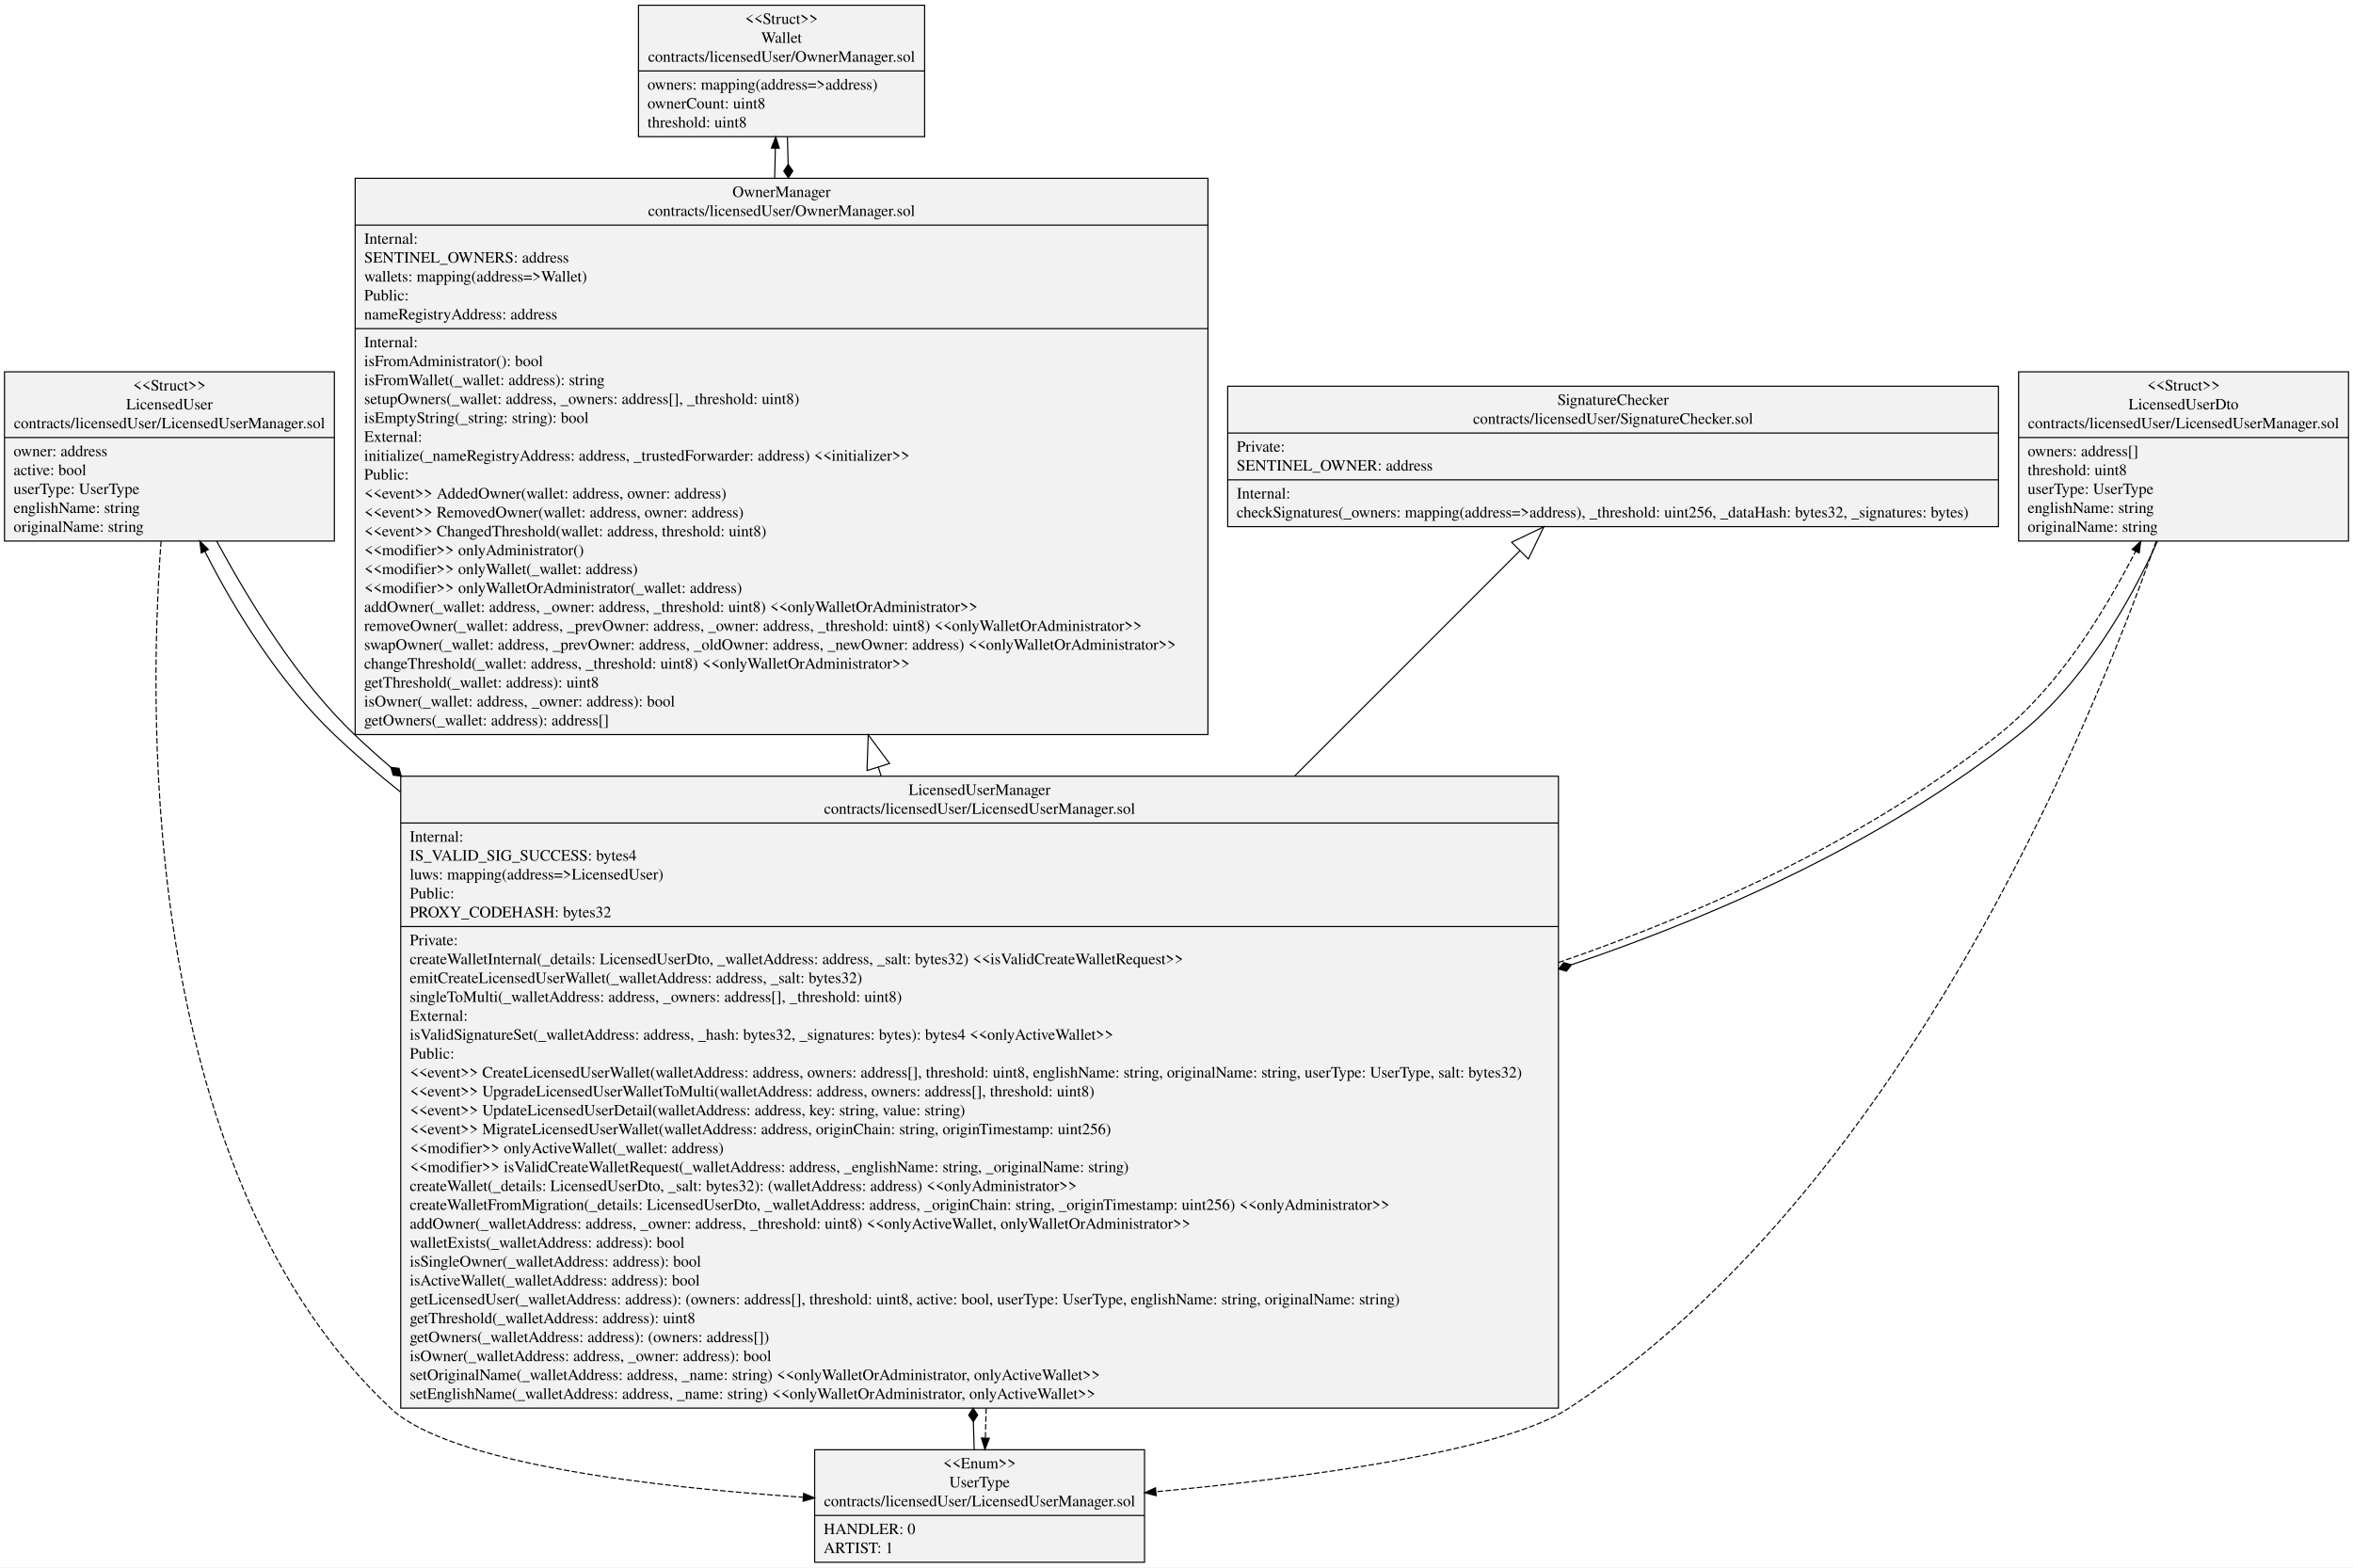
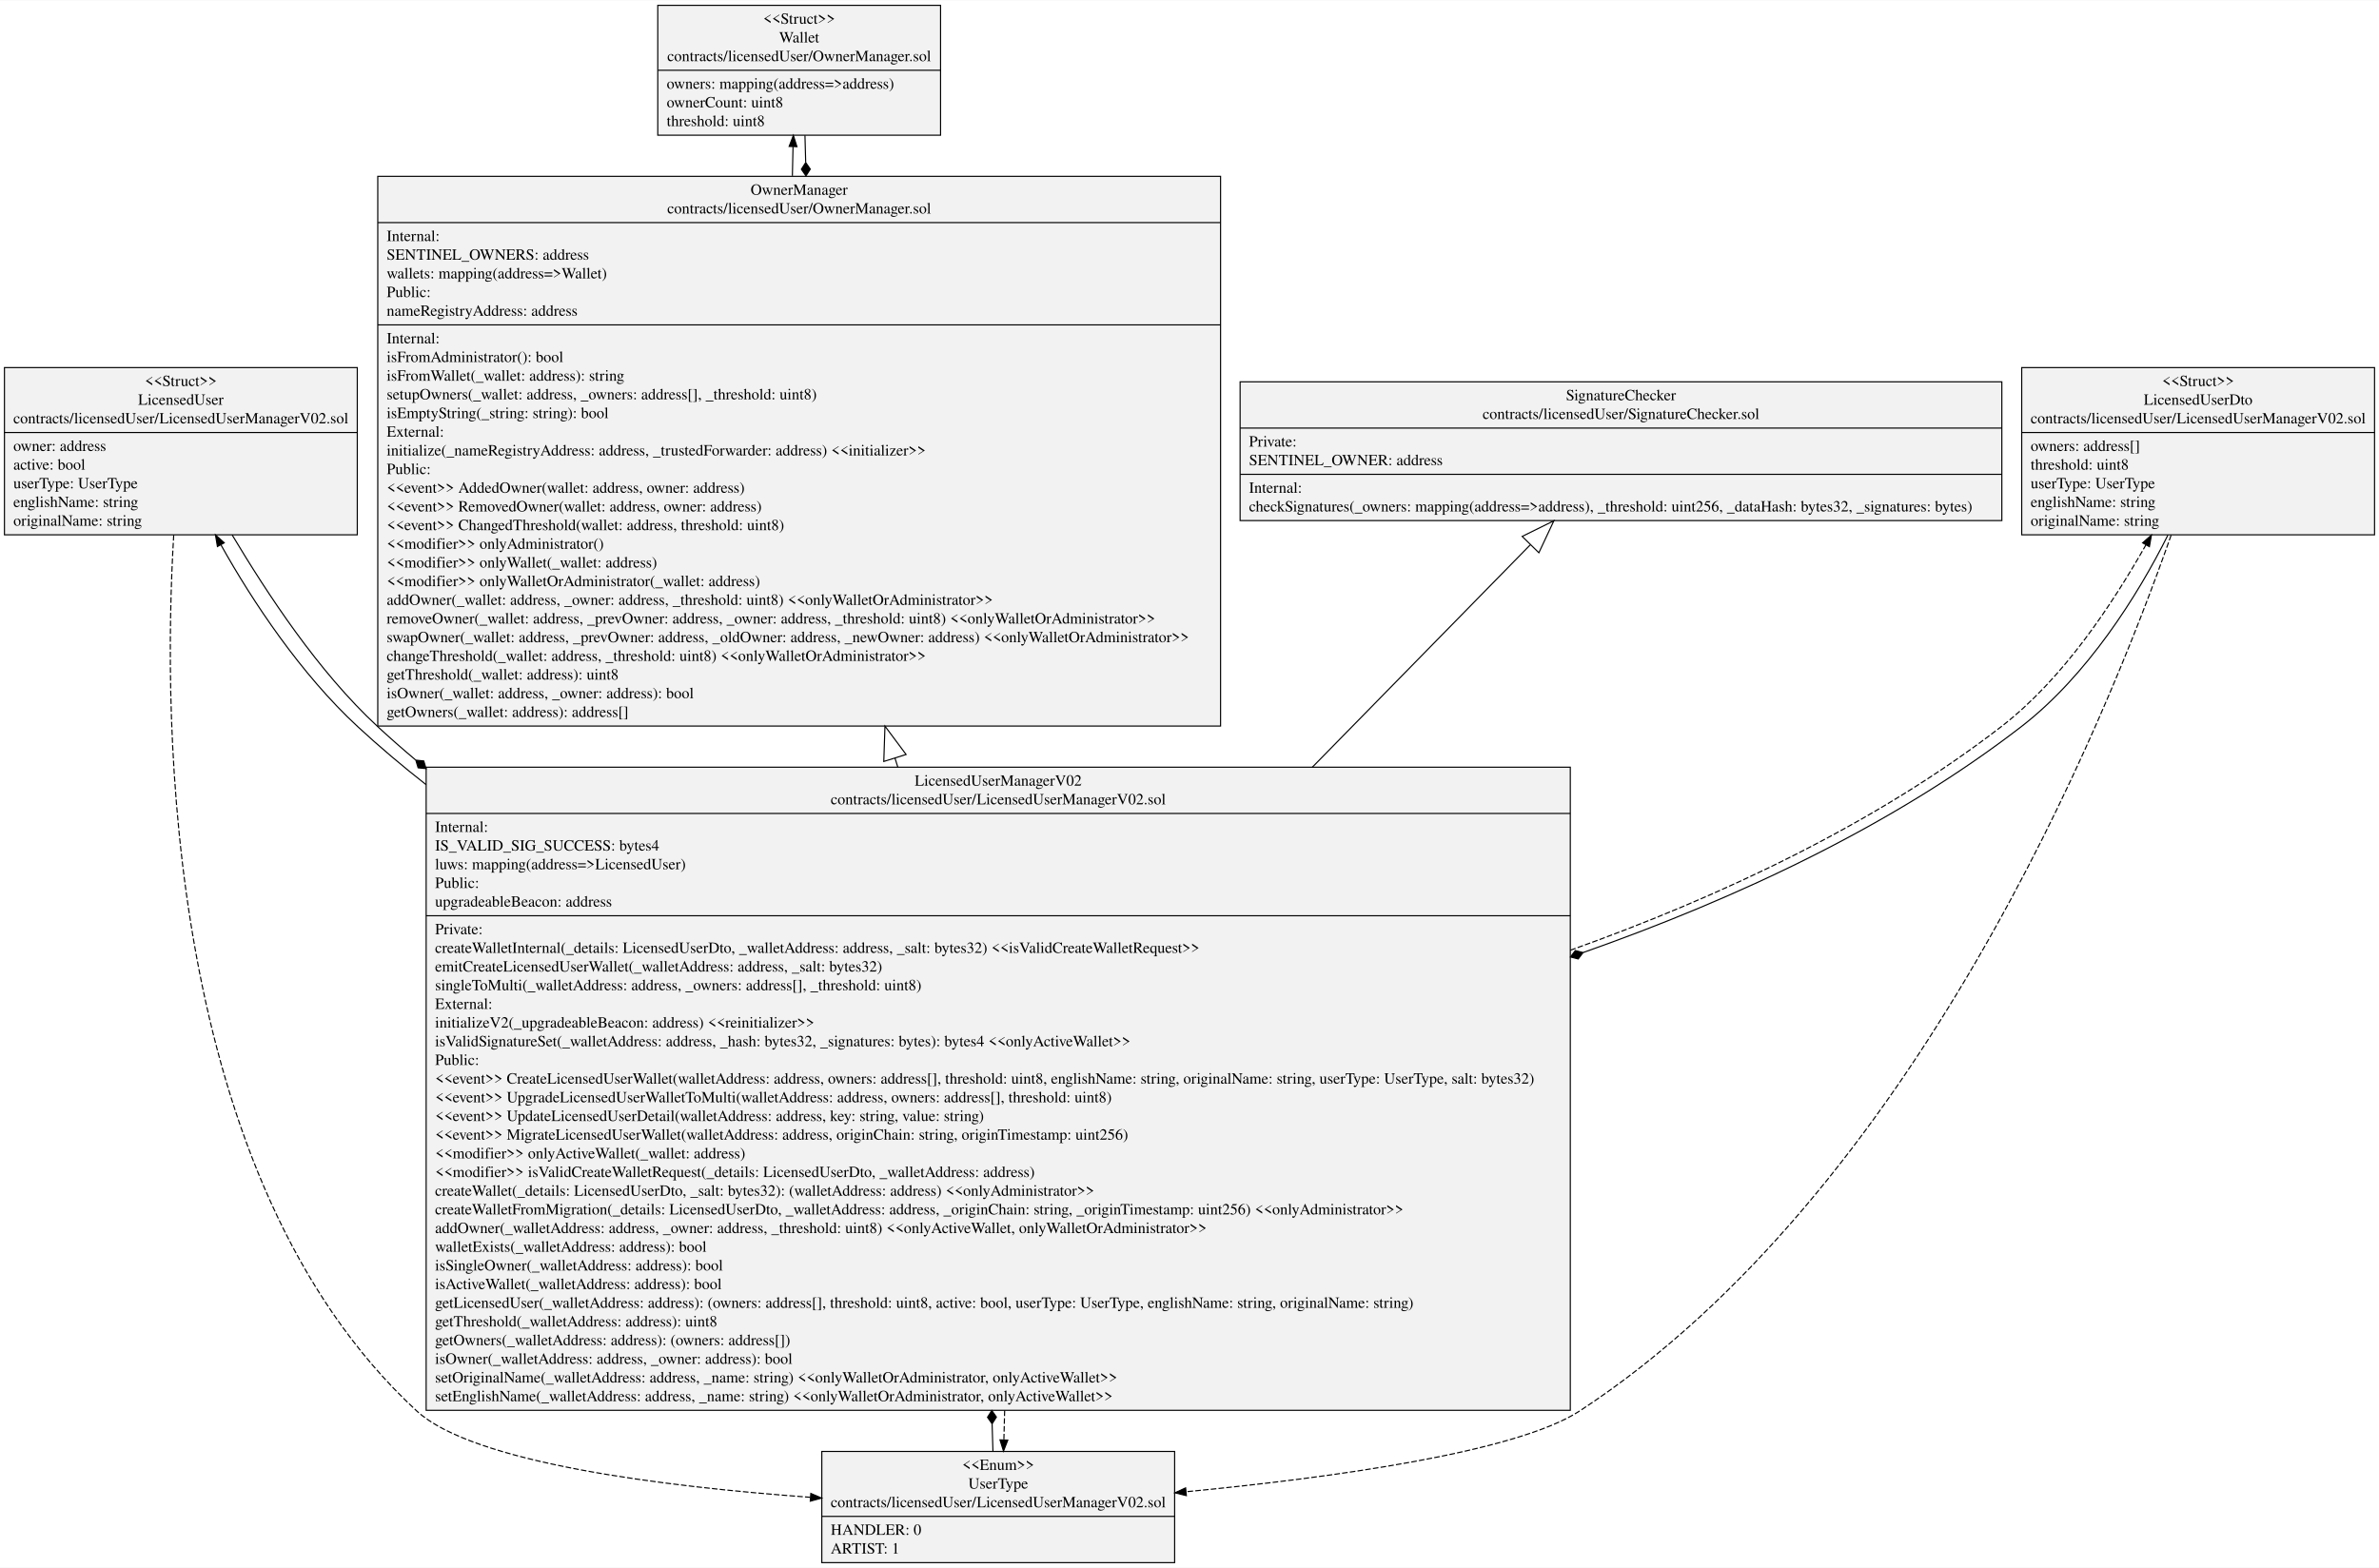
- <svg xmlns="http://www.w3.org/2000/svg" width="2091pt" height="1393pt" viewBox="0.00 0.00 2091.17 1392.80">
-   <g id="graph0" class="graph" transform="scale(1 1) rotate(0) translate(4 1388.8)">
-     <polygon fill="white" stroke="transparent" points="-4,4 -4,-1388.8 2087.17,-1388.8 2087.17,4 -4,4" />
+ <svg xmlns="http://www.w3.org/2000/svg" width="2139pt" height="1410pt" viewBox="0.00 0.00 2139.28 1409.60">
+   <g id="graph0" class="graph" transform="scale(1 1) rotate(0) translate(4 1405.6)">
+     <polygon fill="white" stroke="transparent" points="-4,4 -4,-1405.6 2135.28,-1405.6 2135.28,4 -4,4" />
    <g id="node1" class="node">
-       <polygon fill="#f2f2f2" stroke="black" points="720,-0.5 720,-100.5 1013.17,-100.5 1013.17,-0.5 720,-0.5" />
-       <text text-anchor="middle" x="866.58" y="-83.9" font-family="Times,serif" font-size="14.00">&lt;&lt;Enum&gt;&gt;</text>
-       <text text-anchor="middle" x="866.58" y="-67.1" font-family="Times,serif" font-size="14.00">UserType</text>
-       <text text-anchor="middle" x="866.58" y="-50.3" font-family="Times,serif" font-size="14.00">contracts/licensedUser/LicensedUserManager.sol</text>
-       <polyline fill="none" stroke="black" points="720,-42.1 1013.17,-42.1 " />
-       <text text-anchor="start" x="728" y="-25.5" font-family="Times,serif" font-size="14.00">HANDLER: 0</text>
-       <text text-anchor="start" x="728" y="-8.7" font-family="Times,serif" font-size="14.00">ARTIST: 1</text>
+       <polygon fill="#f2f2f2" stroke="black" points="735,-0.5 735,-100.5 1052.28,-100.5 1052.28,-0.5 735,-0.5" />
+       <text text-anchor="middle" x="893.64" y="-83.9" font-family="Times,serif" font-size="14.00">&lt;&lt;Enum&gt;&gt;</text>
+       <text text-anchor="middle" x="893.64" y="-67.1" font-family="Times,serif" font-size="14.00">UserType</text>
+       <text text-anchor="middle" x="893.64" y="-50.3" font-family="Times,serif" font-size="14.00">contracts/licensedUser/LicensedUserManagerV02.sol</text>
+       <polyline fill="none" stroke="black" points="735,-42.1 1052.28,-42.1 " />
+       <text text-anchor="start" x="743" y="-25.5" font-family="Times,serif" font-size="14.00">HANDLER: 0</text>
+       <text text-anchor="start" x="743" y="-8.7" font-family="Times,serif" font-size="14.00">ARTIST: 1</text>
    </g>
    <g id="node4" class="node">
-       <polygon fill="#f2f2f2" stroke="black" points="352.15,-137.5 352.15,-699.1 1381.02,-699.1 1381.02,-137.5 352.15,-137.5" />
-       <text text-anchor="middle" x="866.58" y="-682.5" font-family="Times,serif" font-size="14.00">LicensedUserManager</text>
-       <text text-anchor="middle" x="866.58" y="-665.7" font-family="Times,serif" font-size="14.00">contracts/licensedUser/LicensedUserManager.sol</text>
-       <polyline fill="none" stroke="black" points="352.15,-657.5 1381.02,-657.5 " />
-       <text text-anchor="start" x="360.15" y="-640.9" font-family="Times,serif" font-size="14.00">Internal:</text>
-       <text text-anchor="start" x="360.15" y="-624.1" font-family="Times,serif" font-size="14.00">   IS_VALID_SIG_SUCCESS: bytes4</text>
-       <text text-anchor="start" x="360.15" y="-607.3" font-family="Times,serif" font-size="14.00">   luws: mapping(address=&gt;LicensedUser)</text>
-       <text text-anchor="start" x="360.15" y="-590.5" font-family="Times,serif" font-size="14.00">Public:</text>
-       <text text-anchor="start" x="360.15" y="-573.7" font-family="Times,serif" font-size="14.00">   PROXY_CODEHASH: bytes32</text>
-       <polyline fill="none" stroke="black" points="352.15,-565.5 1381.02,-565.5 " />
-       <text text-anchor="start" x="360.15" y="-548.9" font-family="Times,serif" font-size="14.00">Private:</text>
-       <text text-anchor="start" x="360.15" y="-532.1" font-family="Times,serif" font-size="14.00">    createWalletInternal(_details: LicensedUserDto, _walletAddress: address, _salt: bytes32) &lt;&lt;isValidCreateWalletRequest&gt;&gt;</text>
-       <text text-anchor="start" x="360.15" y="-515.3" font-family="Times,serif" font-size="14.00">    emitCreateLicensedUserWallet(_walletAddress: address, _salt: bytes32)</text>
-       <text text-anchor="start" x="360.15" y="-498.5" font-family="Times,serif" font-size="14.00">    singleToMulti(_walletAddress: address, _owners: address[], _threshold: uint8)</text>
-       <text text-anchor="start" x="360.15" y="-481.7" font-family="Times,serif" font-size="14.00">External:</text>
-       <text text-anchor="start" x="360.15" y="-464.9" font-family="Times,serif" font-size="14.00">    isValidSignatureSet(_walletAddress: address, _hash: bytes32, _signatures: bytes): bytes4 &lt;&lt;onlyActiveWallet&gt;&gt;</text>
-       <text text-anchor="start" x="360.15" y="-448.1" font-family="Times,serif" font-size="14.00">Public:</text>
-       <text text-anchor="start" x="360.15" y="-431.3" font-family="Times,serif" font-size="14.00">    &lt;&lt;event&gt;&gt; CreateLicensedUserWallet(walletAddress: address, owners: address[], threshold: uint8, englishName: string, originalName: string, userType: UserType, salt: bytes32)</text>
-       <text text-anchor="start" x="360.15" y="-414.5" font-family="Times,serif" font-size="14.00">    &lt;&lt;event&gt;&gt; UpgradeLicensedUserWalletToMulti(walletAddress: address, owners: address[], threshold: uint8)</text>
-       <text text-anchor="start" x="360.15" y="-397.7" font-family="Times,serif" font-size="14.00">    &lt;&lt;event&gt;&gt; UpdateLicensedUserDetail(walletAddress: address, key: string, value: string)</text>
-       <text text-anchor="start" x="360.15" y="-380.9" font-family="Times,serif" font-size="14.00">    &lt;&lt;event&gt;&gt; MigrateLicensedUserWallet(walletAddress: address, originChain: string, originTimestamp: uint256)</text>
-       <text text-anchor="start" x="360.15" y="-364.1" font-family="Times,serif" font-size="14.00">    &lt;&lt;modifier&gt;&gt; onlyActiveWallet(_wallet: address)</text>
-       <text text-anchor="start" x="360.15" y="-347.3" font-family="Times,serif" font-size="14.00">    &lt;&lt;modifier&gt;&gt; isValidCreateWalletRequest(_walletAddress: address, _englishName: string, _originalName: string)</text>
-       <text text-anchor="start" x="360.15" y="-330.5" font-family="Times,serif" font-size="14.00">    createWallet(_details: LicensedUserDto, _salt: bytes32): (walletAddress: address) &lt;&lt;onlyAdministrator&gt;&gt;</text>
-       <text text-anchor="start" x="360.15" y="-313.7" font-family="Times,serif" font-size="14.00">    createWalletFromMigration(_details: LicensedUserDto, _walletAddress: address, _originChain: string, _originTimestamp: uint256) &lt;&lt;onlyAdministrator&gt;&gt;</text>
-       <text text-anchor="start" x="360.15" y="-296.9" font-family="Times,serif" font-size="14.00">    addOwner(_walletAddress: address, _owner: address, _threshold: uint8) &lt;&lt;onlyActiveWallet, onlyWalletOrAdministrator&gt;&gt;</text>
-       <text text-anchor="start" x="360.15" y="-280.1" font-family="Times,serif" font-size="14.00">    walletExists(_walletAddress: address): bool</text>
-       <text text-anchor="start" x="360.15" y="-263.3" font-family="Times,serif" font-size="14.00">    isSingleOwner(_walletAddress: address): bool</text>
-       <text text-anchor="start" x="360.15" y="-246.5" font-family="Times,serif" font-size="14.00">    isActiveWallet(_walletAddress: address): bool</text>
-       <text text-anchor="start" x="360.15" y="-229.7" font-family="Times,serif" font-size="14.00">    getLicensedUser(_walletAddress: address): (owners: address[], threshold: uint8, active: bool, userType: UserType, englishName: string, originalName: string)</text>
-       <text text-anchor="start" x="360.15" y="-212.9" font-family="Times,serif" font-size="14.00">    getThreshold(_walletAddress: address): uint8</text>
-       <text text-anchor="start" x="360.15" y="-196.1" font-family="Times,serif" font-size="14.00">    getOwners(_walletAddress: address): (owners: address[])</text>
-       <text text-anchor="start" x="360.15" y="-179.3" font-family="Times,serif" font-size="14.00">    isOwner(_walletAddress: address, _owner: address): bool</text>
-       <text text-anchor="start" x="360.15" y="-162.5" font-family="Times,serif" font-size="14.00">    setOriginalName(_walletAddress: address, _name: string) &lt;&lt;onlyWalletOrAdministrator, onlyActiveWallet&gt;&gt;</text>
-       <text text-anchor="start" x="360.15" y="-145.7" font-family="Times,serif" font-size="14.00">    setEnglishName(_walletAddress: address, _name: string) &lt;&lt;onlyWalletOrAdministrator, onlyActiveWallet&gt;&gt;</text>
+       <polygon fill="#f2f2f2" stroke="black" points="379.21,-137.5 379.21,-715.9 1408.07,-715.9 1408.07,-137.5 379.21,-137.5" />
+       <text text-anchor="middle" x="893.64" y="-699.3" font-family="Times,serif" font-size="14.00">LicensedUserManagerV02</text>
+       <text text-anchor="middle" x="893.64" y="-682.5" font-family="Times,serif" font-size="14.00">contracts/licensedUser/LicensedUserManagerV02.sol</text>
+       <polyline fill="none" stroke="black" points="379.21,-674.3 1408.07,-674.3 " />
+       <text text-anchor="start" x="387.21" y="-657.7" font-family="Times,serif" font-size="14.00">Internal:</text>
+       <text text-anchor="start" x="387.21" y="-640.9" font-family="Times,serif" font-size="14.00">   IS_VALID_SIG_SUCCESS: bytes4</text>
+       <text text-anchor="start" x="387.21" y="-624.1" font-family="Times,serif" font-size="14.00">   luws: mapping(address=&gt;LicensedUser)</text>
+       <text text-anchor="start" x="387.21" y="-607.3" font-family="Times,serif" font-size="14.00">Public:</text>
+       <text text-anchor="start" x="387.21" y="-590.5" font-family="Times,serif" font-size="14.00">   upgradeableBeacon: address</text>
+       <polyline fill="none" stroke="black" points="379.21,-582.3 1408.07,-582.3 " />
+       <text text-anchor="start" x="387.21" y="-565.7" font-family="Times,serif" font-size="14.00">Private:</text>
+       <text text-anchor="start" x="387.21" y="-548.9" font-family="Times,serif" font-size="14.00">    createWalletInternal(_details: LicensedUserDto, _walletAddress: address, _salt: bytes32) &lt;&lt;isValidCreateWalletRequest&gt;&gt;</text>
+       <text text-anchor="start" x="387.21" y="-532.1" font-family="Times,serif" font-size="14.00">    emitCreateLicensedUserWallet(_walletAddress: address, _salt: bytes32)</text>
+       <text text-anchor="start" x="387.21" y="-515.3" font-family="Times,serif" font-size="14.00">    singleToMulti(_walletAddress: address, _owners: address[], _threshold: uint8)</text>
+       <text text-anchor="start" x="387.21" y="-498.5" font-family="Times,serif" font-size="14.00">External:</text>
+       <text text-anchor="start" x="387.21" y="-481.7" font-family="Times,serif" font-size="14.00">    initializeV2(_upgradeableBeacon: address) &lt;&lt;reinitializer&gt;&gt;</text>
+       <text text-anchor="start" x="387.21" y="-464.9" font-family="Times,serif" font-size="14.00">    isValidSignatureSet(_walletAddress: address, _hash: bytes32, _signatures: bytes): bytes4 &lt;&lt;onlyActiveWallet&gt;&gt;</text>
+       <text text-anchor="start" x="387.21" y="-448.1" font-family="Times,serif" font-size="14.00">Public:</text>
+       <text text-anchor="start" x="387.21" y="-431.3" font-family="Times,serif" font-size="14.00">    &lt;&lt;event&gt;&gt; CreateLicensedUserWallet(walletAddress: address, owners: address[], threshold: uint8, englishName: string, originalName: string, userType: UserType, salt: bytes32)</text>
+       <text text-anchor="start" x="387.21" y="-414.5" font-family="Times,serif" font-size="14.00">    &lt;&lt;event&gt;&gt; UpgradeLicensedUserWalletToMulti(walletAddress: address, owners: address[], threshold: uint8)</text>
+       <text text-anchor="start" x="387.21" y="-397.7" font-family="Times,serif" font-size="14.00">    &lt;&lt;event&gt;&gt; UpdateLicensedUserDetail(walletAddress: address, key: string, value: string)</text>
+       <text text-anchor="start" x="387.21" y="-380.9" font-family="Times,serif" font-size="14.00">    &lt;&lt;event&gt;&gt; MigrateLicensedUserWallet(walletAddress: address, originChain: string, originTimestamp: uint256)</text>
+       <text text-anchor="start" x="387.21" y="-364.1" font-family="Times,serif" font-size="14.00">    &lt;&lt;modifier&gt;&gt; onlyActiveWallet(_wallet: address)</text>
+       <text text-anchor="start" x="387.21" y="-347.3" font-family="Times,serif" font-size="14.00">    &lt;&lt;modifier&gt;&gt; isValidCreateWalletRequest(_details: LicensedUserDto, _walletAddress: address)</text>
+       <text text-anchor="start" x="387.21" y="-330.5" font-family="Times,serif" font-size="14.00">    createWallet(_details: LicensedUserDto, _salt: bytes32): (walletAddress: address) &lt;&lt;onlyAdministrator&gt;&gt;</text>
+       <text text-anchor="start" x="387.21" y="-313.7" font-family="Times,serif" font-size="14.00">    createWalletFromMigration(_details: LicensedUserDto, _walletAddress: address, _originChain: string, _originTimestamp: uint256) &lt;&lt;onlyAdministrator&gt;&gt;</text>
+       <text text-anchor="start" x="387.21" y="-296.9" font-family="Times,serif" font-size="14.00">    addOwner(_walletAddress: address, _owner: address, _threshold: uint8) &lt;&lt;onlyActiveWallet, onlyWalletOrAdministrator&gt;&gt;</text>
+       <text text-anchor="start" x="387.21" y="-280.1" font-family="Times,serif" font-size="14.00">    walletExists(_walletAddress: address): bool</text>
+       <text text-anchor="start" x="387.21" y="-263.3" font-family="Times,serif" font-size="14.00">    isSingleOwner(_walletAddress: address): bool</text>
+       <text text-anchor="start" x="387.21" y="-246.5" font-family="Times,serif" font-size="14.00">    isActiveWallet(_walletAddress: address): bool</text>
+       <text text-anchor="start" x="387.21" y="-229.7" font-family="Times,serif" font-size="14.00">    getLicensedUser(_walletAddress: address): (owners: address[], threshold: uint8, active: bool, userType: UserType, englishName: string, originalName: string)</text>
+       <text text-anchor="start" x="387.21" y="-212.9" font-family="Times,serif" font-size="14.00">    getThreshold(_walletAddress: address): uint8</text>
+       <text text-anchor="start" x="387.21" y="-196.1" font-family="Times,serif" font-size="14.00">    getOwners(_walletAddress: address): (owners: address[])</text>
+       <text text-anchor="start" x="387.21" y="-179.3" font-family="Times,serif" font-size="14.00">    isOwner(_walletAddress: address, _owner: address): bool</text>
+       <text text-anchor="start" x="387.21" y="-162.5" font-family="Times,serif" font-size="14.00">    setOriginalName(_walletAddress: address, _name: string) &lt;&lt;onlyWalletOrAdministrator, onlyActiveWallet&gt;&gt;</text>
+       <text text-anchor="start" x="387.21" y="-145.7" font-family="Times,serif" font-size="14.00">    setEnglishName(_walletAddress: address, _name: string) &lt;&lt;onlyWalletOrAdministrator, onlyActiveWallet&gt;&gt;</text>
    </g>
    <g id="edge3" class="edge">
-       <path fill="none" stroke="black" d="M861.8,-100.83C861.52,-108.34 861.27,-116.51 861.04,-125.2" />
-       <polygon fill="black" stroke="black" points="861.04,-125.35 864.9,-131.44 860.76,-137.35 856.9,-131.26 861.04,-125.35" />
+       <path fill="none" stroke="black" d="M888.89,-100.8C888.61,-108.31 888.36,-116.48 888.14,-125.17" />
+       <polygon fill="black" stroke="black" points="888.14,-125.34 892,-131.43 887.86,-137.34 884,-131.24 888.14,-125.34" />
    </g>
    <g id="node2" class="node">
-       <polygon fill="#f2f2f2" stroke="black" points="0,-908.1 0,-1058.5 293.17,-1058.5 293.17,-908.1 0,-908.1" />
-       <text text-anchor="middle" x="146.58" y="-1041.9" font-family="Times,serif" font-size="14.00">&lt;&lt;Struct&gt;&gt;</text>
-       <text text-anchor="middle" x="146.58" y="-1025.1" font-family="Times,serif" font-size="14.00">LicensedUser</text>
-       <text text-anchor="middle" x="146.58" y="-1008.3" font-family="Times,serif" font-size="14.00">contracts/licensedUser/LicensedUserManager.sol</text>
-       <polyline fill="none" stroke="black" points="0,-1000.1 293.17,-1000.1 " />
-       <text text-anchor="start" x="8" y="-983.5" font-family="Times,serif" font-size="14.00">owner: address</text>
-       <text text-anchor="start" x="8" y="-966.7" font-family="Times,serif" font-size="14.00">active: bool</text>
-       <text text-anchor="start" x="8" y="-949.9" font-family="Times,serif" font-size="14.00">userType: UserType</text>
-       <text text-anchor="start" x="8" y="-933.1" font-family="Times,serif" font-size="14.00">englishName: string</text>
-       <text text-anchor="start" x="8" y="-916.3" font-family="Times,serif" font-size="14.00">originalName: string</text>
+       <polygon fill="#f2f2f2" stroke="black" points="0,-924.9 0,-1075.3 317.28,-1075.3 317.28,-924.9 0,-924.9" />
+       <text text-anchor="middle" x="158.64" y="-1058.7" font-family="Times,serif" font-size="14.00">&lt;&lt;Struct&gt;&gt;</text>
+       <text text-anchor="middle" x="158.64" y="-1041.9" font-family="Times,serif" font-size="14.00">LicensedUser</text>
+       <text text-anchor="middle" x="158.64" y="-1025.1" font-family="Times,serif" font-size="14.00">contracts/licensedUser/LicensedUserManagerV02.sol</text>
+       <polyline fill="none" stroke="black" points="0,-1016.9 317.28,-1016.9 " />
+       <text text-anchor="start" x="8" y="-1000.3" font-family="Times,serif" font-size="14.00">owner: address</text>
+       <text text-anchor="start" x="8" y="-983.5" font-family="Times,serif" font-size="14.00">active: bool</text>
+       <text text-anchor="start" x="8" y="-966.7" font-family="Times,serif" font-size="14.00">userType: UserType</text>
+       <text text-anchor="start" x="8" y="-949.9" font-family="Times,serif" font-size="14.00">englishName: string</text>
+       <text text-anchor="start" x="8" y="-933.1" font-family="Times,serif" font-size="14.00">originalName: string</text>
    </g>
    <g id="edge1" class="edge">
-       <path fill="none" stroke="black" stroke-dasharray="5,2" d="M139.12,-907.89C127.04,-742.49 123.61,-342.73 343.58,-137 395.54,-88.41 575.54,-67.33 709.95,-58.25" />
-       <polygon fill="black" stroke="black" points="710.21,-61.74 719.96,-57.59 709.75,-54.75 710.21,-61.74" />
+       <path fill="none" stroke="black" stroke-dasharray="5,2" d="M152.21,-924.68C142.18,-756.75 143.66,-346.71 370.64,-137 421.27,-90.22 591.82,-68.91 724.55,-59.28" />
+       <polygon fill="black" stroke="black" points="725.12,-62.75 734.85,-58.55 724.63,-55.77 725.12,-62.75" />
    </g>
    <g id="edge4" class="edge">
-       <path fill="none" stroke="black" d="M188.55,-908.01C217.39,-855.11 259.56,-784.95 311.58,-735.6 321.85,-725.87 332.46,-716.33 343.37,-706.98" />
-       <polygon fill="black" stroke="black" points="343.44,-706.92 345.44,-700 352.61,-699.18 350.61,-706.11 343.44,-706.92" />
+       <path fill="none" stroke="black" d="M204.75,-924.79C236.33,-872.06 281.91,-802.1 335.64,-752.4 346.65,-742.22 358.03,-732.22 369.71,-722.42" />
+       <polygon fill="black" stroke="black" points="369.91,-722.26 371.98,-715.35 379.15,-714.6 377.08,-721.51 369.91,-722.26" />
    </g>
    <g id="node3" class="node">
-       <polygon fill="#f2f2f2" stroke="black" points="1790,-908.1 1790,-1058.5 2083.17,-1058.5 2083.17,-908.1 1790,-908.1" />
-       <text text-anchor="middle" x="1936.58" y="-1041.9" font-family="Times,serif" font-size="14.00">&lt;&lt;Struct&gt;&gt;</text>
-       <text text-anchor="middle" x="1936.58" y="-1025.1" font-family="Times,serif" font-size="14.00">LicensedUserDto</text>
-       <text text-anchor="middle" x="1936.58" y="-1008.3" font-family="Times,serif" font-size="14.00">contracts/licensedUser/LicensedUserManager.sol</text>
-       <polyline fill="none" stroke="black" points="1790,-1000.1 2083.17,-1000.1 " />
-       <text text-anchor="start" x="1798" y="-983.5" font-family="Times,serif" font-size="14.00">owners: address[]</text>
-       <text text-anchor="start" x="1798" y="-966.7" font-family="Times,serif" font-size="14.00">threshold: uint8</text>
-       <text text-anchor="start" x="1798" y="-949.9" font-family="Times,serif" font-size="14.00">userType: UserType</text>
-       <text text-anchor="start" x="1798" y="-933.1" font-family="Times,serif" font-size="14.00">englishName: string</text>
-       <text text-anchor="start" x="1798" y="-916.3" font-family="Times,serif" font-size="14.00">originalName: string</text>
+       <polygon fill="#f2f2f2" stroke="black" points="1814,-924.9 1814,-1075.3 2131.28,-1075.3 2131.28,-924.9 1814,-924.9" />
+       <text text-anchor="middle" x="1972.64" y="-1058.7" font-family="Times,serif" font-size="14.00">&lt;&lt;Struct&gt;&gt;</text>
+       <text text-anchor="middle" x="1972.64" y="-1041.9" font-family="Times,serif" font-size="14.00">LicensedUserDto</text>
+       <text text-anchor="middle" x="1972.64" y="-1025.1" font-family="Times,serif" font-size="14.00">contracts/licensedUser/LicensedUserManagerV02.sol</text>
+       <polyline fill="none" stroke="black" points="1814,-1016.9 2131.28,-1016.9 " />
+       <text text-anchor="start" x="1822" y="-1000.3" font-family="Times,serif" font-size="14.00">owners: address[]</text>
+       <text text-anchor="start" x="1822" y="-983.5" font-family="Times,serif" font-size="14.00">threshold: uint8</text>
+       <text text-anchor="start" x="1822" y="-966.7" font-family="Times,serif" font-size="14.00">userType: UserType</text>
+       <text text-anchor="start" x="1822" y="-949.9" font-family="Times,serif" font-size="14.00">englishName: string</text>
+       <text text-anchor="start" x="1822" y="-933.1" font-family="Times,serif" font-size="14.00">originalName: string</text>
    </g>
    <g id="edge2" class="edge">
-       <path fill="none" stroke="black" stroke-dasharray="5,2" d="M1912.24,-907.93C1852.89,-739.45 1683.66,-328.46 1389.58,-137 1330.55,-98.56 1155,-75.52 1023.45,-63.2" />
-       <polygon fill="black" stroke="black" points="1023.54,-59.7 1013.26,-62.26 1022.9,-66.67 1023.54,-59.7" />
+       <path fill="none" stroke="black" stroke-dasharray="5,2" d="M1948.36,-924.62C1888.49,-753.8 1716.44,-333.43 1416.64,-137 1359.5,-99.56 1192.65,-76.79 1062.61,-64.26" />
+       <polygon fill="black" stroke="black" points="1062.81,-60.76 1052.53,-63.3 1062.15,-67.73 1062.81,-60.76" />
    </g>
    <g id="edge5" class="edge">
-       <path fill="none" stroke="black" d="M1913.37,-907.98C1888.99,-853.31 1846.78,-780.92 1789.58,-735.6 1674.62,-644.51 1531.68,-578.75 1392.9,-531.65" />
-       <polygon fill="black" stroke="black" points="1392.58,-531.54 1385.62,-533.42 1381.2,-527.72 1388.16,-525.84 1392.58,-531.54" />
+       <path fill="none" stroke="black" d="M1945.47,-924.66C1918.31,-870.12 1872.59,-797.93 1813.64,-752.4 1698.53,-663.49 1557,-597.57 1419.78,-549.27" />
+       <polygon fill="black" stroke="black" points="1419.55,-549.19 1412.56,-550.99 1408.21,-545.23 1415.2,-543.43 1419.55,-549.19" />
    </g>
    <g id="edge8" class="edge">
-       <path fill="none" stroke="black" stroke-dasharray="5,2" d="M872.41,-137.35C872.21,-128.01 871.98,-119.15 871.72,-110.92" />
-       <polygon fill="black" stroke="black" points="875.22,-110.71 871.37,-100.83 868.22,-110.95 875.22,-110.71" />
+       <path fill="none" stroke="black" stroke-dasharray="5,2" d="M899.42,-137.34C899.22,-127.99 898.99,-119.12 898.73,-110.89" />
+       <polygon fill="black" stroke="black" points="902.23,-110.68 898.39,-100.8 895.23,-110.92 902.23,-110.68" />
    </g>
    <g id="edge9" class="edge">
-       <path fill="none" stroke="black" d="M351.97,-685.04C331.59,-701.26 312.01,-718.12 293.58,-735.6 244.51,-782.15 204.2,-847.23 178.13,-898.86" />
-       <polygon fill="black" stroke="black" points="174.9,-897.49 173.59,-908.01 181.17,-900.61 174.9,-897.49" />
+       <path fill="none" stroke="black" d="M379.18,-700.17C357.74,-716.97 337.1,-734.39 317.64,-752.4 266.85,-799.39 223.34,-864.47 194.61,-915.99" />
+       <polygon fill="black" stroke="black" points="191.52,-914.34 189.77,-924.79 197.65,-917.72 191.52,-914.34" />
    </g>
    <g id="edge10" class="edge">
-       <path fill="none" stroke="black" stroke-dasharray="5,2" d="M1381.16,-533.55C1517.5,-580.52 1658.15,-645.73 1771.58,-735.6 1825.65,-778.44 1866.33,-845.47 1893.92,-898.86" />
-       <polygon fill="black" stroke="black" points="1890.91,-900.67 1898.58,-907.98 1897.15,-897.48 1890.91,-900.67" />
+       <path fill="none" stroke="black" stroke-dasharray="5,2" d="M1408.1,-551.27C1542.89,-599.39 1682.11,-664.71 1795.64,-752.4 1851.48,-795.53 1895.45,-862.58 1925.73,-915.89" />
+       <polygon fill="black" stroke="black" points="1922.71,-917.66 1930.66,-924.66 1928.81,-914.23 1922.71,-917.66" />
    </g>
    <g id="node6" class="node">
-       <polygon fill="#f2f2f2" stroke="black" points="311.64,-736.1 311.64,-1230.5 1069.53,-1230.5 1069.53,-736.1 311.64,-736.1" />
-       <text text-anchor="middle" x="690.58" y="-1213.9" font-family="Times,serif" font-size="14.00">OwnerManager</text>
-       <text text-anchor="middle" x="690.58" y="-1197.1" font-family="Times,serif" font-size="14.00">contracts/licensedUser/OwnerManager.sol</text>
-       <polyline fill="none" stroke="black" points="311.64,-1188.9 1069.53,-1188.9 " />
-       <text text-anchor="start" x="319.64" y="-1172.3" font-family="Times,serif" font-size="14.00">Internal:</text>
-       <text text-anchor="start" x="319.64" y="-1155.5" font-family="Times,serif" font-size="14.00">   SENTINEL_OWNERS: address</text>
-       <text text-anchor="start" x="319.64" y="-1138.7" font-family="Times,serif" font-size="14.00">   wallets: mapping(address=&gt;Wallet)</text>
-       <text text-anchor="start" x="319.64" y="-1121.9" font-family="Times,serif" font-size="14.00">Public:</text>
-       <text text-anchor="start" x="319.64" y="-1105.1" font-family="Times,serif" font-size="14.00">   nameRegistryAddress: address</text>
-       <polyline fill="none" stroke="black" points="311.64,-1096.9 1069.53,-1096.9 " />
-       <text text-anchor="start" x="319.64" y="-1080.3" font-family="Times,serif" font-size="14.00">Internal:</text>
-       <text text-anchor="start" x="319.64" y="-1063.5" font-family="Times,serif" font-size="14.00">    isFromAdministrator(): bool</text>
-       <text text-anchor="start" x="319.64" y="-1046.7" font-family="Times,serif" font-size="14.00">    isFromWallet(_wallet: address): string</text>
-       <text text-anchor="start" x="319.64" y="-1029.9" font-family="Times,serif" font-size="14.00">    setupOwners(_wallet: address, _owners: address[], _threshold: uint8)</text>
-       <text text-anchor="start" x="319.64" y="-1013.1" font-family="Times,serif" font-size="14.00">    isEmptyString(_string: string): bool</text>
-       <text text-anchor="start" x="319.64" y="-996.3" font-family="Times,serif" font-size="14.00">External:</text>
-       <text text-anchor="start" x="319.64" y="-979.5" font-family="Times,serif" font-size="14.00">    initialize(_nameRegistryAddress: address, _trustedForwarder: address) &lt;&lt;initializer&gt;&gt;</text>
-       <text text-anchor="start" x="319.64" y="-962.7" font-family="Times,serif" font-size="14.00">Public:</text>
-       <text text-anchor="start" x="319.64" y="-945.9" font-family="Times,serif" font-size="14.00">    &lt;&lt;event&gt;&gt; AddedOwner(wallet: address, owner: address)</text>
-       <text text-anchor="start" x="319.64" y="-929.1" font-family="Times,serif" font-size="14.00">    &lt;&lt;event&gt;&gt; RemovedOwner(wallet: address, owner: address)</text>
-       <text text-anchor="start" x="319.64" y="-912.3" font-family="Times,serif" font-size="14.00">    &lt;&lt;event&gt;&gt; ChangedThreshold(wallet: address, threshold: uint8)</text>
-       <text text-anchor="start" x="319.64" y="-895.5" font-family="Times,serif" font-size="14.00">    &lt;&lt;modifier&gt;&gt; onlyAdministrator()</text>
-       <text text-anchor="start" x="319.64" y="-878.7" font-family="Times,serif" font-size="14.00">    &lt;&lt;modifier&gt;&gt; onlyWallet(_wallet: address)</text>
-       <text text-anchor="start" x="319.64" y="-861.9" font-family="Times,serif" font-size="14.00">    &lt;&lt;modifier&gt;&gt; onlyWalletOrAdministrator(_wallet: address)</text>
-       <text text-anchor="start" x="319.64" y="-845.1" font-family="Times,serif" font-size="14.00">    addOwner(_wallet: address, _owner: address, _threshold: uint8) &lt;&lt;onlyWalletOrAdministrator&gt;&gt;</text>
-       <text text-anchor="start" x="319.64" y="-828.3" font-family="Times,serif" font-size="14.00">    removeOwner(_wallet: address, _prevOwner: address, _owner: address, _threshold: uint8) &lt;&lt;onlyWalletOrAdministrator&gt;&gt;</text>
-       <text text-anchor="start" x="319.64" y="-811.5" font-family="Times,serif" font-size="14.00">    swapOwner(_wallet: address, _prevOwner: address, _oldOwner: address, _newOwner: address) &lt;&lt;onlyWalletOrAdministrator&gt;&gt;</text>
-       <text text-anchor="start" x="319.64" y="-794.7" font-family="Times,serif" font-size="14.00">    changeThreshold(_wallet: address, _threshold: uint8) &lt;&lt;onlyWalletOrAdministrator&gt;&gt;</text>
-       <text text-anchor="start" x="319.64" y="-777.9" font-family="Times,serif" font-size="14.00">    getThreshold(_wallet: address): uint8</text>
-       <text text-anchor="start" x="319.64" y="-761.1" font-family="Times,serif" font-size="14.00">    isOwner(_wallet: address, _owner: address): bool</text>
-       <text text-anchor="start" x="319.64" y="-744.3" font-family="Times,serif" font-size="14.00">    getOwners(_wallet: address): address[]</text>
+       <polygon fill="#f2f2f2" stroke="black" points="335.7,-752.9 335.7,-1247.3 1093.58,-1247.3 1093.58,-752.9 335.7,-752.9" />
+       <text text-anchor="middle" x="714.64" y="-1230.7" font-family="Times,serif" font-size="14.00">OwnerManager</text>
+       <text text-anchor="middle" x="714.64" y="-1213.9" font-family="Times,serif" font-size="14.00">contracts/licensedUser/OwnerManager.sol</text>
+       <polyline fill="none" stroke="black" points="335.7,-1205.7 1093.58,-1205.7 " />
+       <text text-anchor="start" x="343.7" y="-1189.1" font-family="Times,serif" font-size="14.00">Internal:</text>
+       <text text-anchor="start" x="343.7" y="-1172.3" font-family="Times,serif" font-size="14.00">   SENTINEL_OWNERS: address</text>
+       <text text-anchor="start" x="343.7" y="-1155.5" font-family="Times,serif" font-size="14.00">   wallets: mapping(address=&gt;Wallet)</text>
+       <text text-anchor="start" x="343.7" y="-1138.7" font-family="Times,serif" font-size="14.00">Public:</text>
+       <text text-anchor="start" x="343.7" y="-1121.9" font-family="Times,serif" font-size="14.00">   nameRegistryAddress: address</text>
+       <polyline fill="none" stroke="black" points="335.7,-1113.7 1093.58,-1113.7 " />
+       <text text-anchor="start" x="343.7" y="-1097.1" font-family="Times,serif" font-size="14.00">Internal:</text>
+       <text text-anchor="start" x="343.7" y="-1080.3" font-family="Times,serif" font-size="14.00">    isFromAdministrator(): bool</text>
+       <text text-anchor="start" x="343.7" y="-1063.5" font-family="Times,serif" font-size="14.00">    isFromWallet(_wallet: address): string</text>
+       <text text-anchor="start" x="343.7" y="-1046.7" font-family="Times,serif" font-size="14.00">    setupOwners(_wallet: address, _owners: address[], _threshold: uint8)</text>
+       <text text-anchor="start" x="343.7" y="-1029.9" font-family="Times,serif" font-size="14.00">    isEmptyString(_string: string): bool</text>
+       <text text-anchor="start" x="343.7" y="-1013.1" font-family="Times,serif" font-size="14.00">External:</text>
+       <text text-anchor="start" x="343.7" y="-996.3" font-family="Times,serif" font-size="14.00">    initialize(_nameRegistryAddress: address, _trustedForwarder: address) &lt;&lt;initializer&gt;&gt;</text>
+       <text text-anchor="start" x="343.7" y="-979.5" font-family="Times,serif" font-size="14.00">Public:</text>
+       <text text-anchor="start" x="343.7" y="-962.7" font-family="Times,serif" font-size="14.00">    &lt;&lt;event&gt;&gt; AddedOwner(wallet: address, owner: address)</text>
+       <text text-anchor="start" x="343.7" y="-945.9" font-family="Times,serif" font-size="14.00">    &lt;&lt;event&gt;&gt; RemovedOwner(wallet: address, owner: address)</text>
+       <text text-anchor="start" x="343.7" y="-929.1" font-family="Times,serif" font-size="14.00">    &lt;&lt;event&gt;&gt; ChangedThreshold(wallet: address, threshold: uint8)</text>
+       <text text-anchor="start" x="343.7" y="-912.3" font-family="Times,serif" font-size="14.00">    &lt;&lt;modifier&gt;&gt; onlyAdministrator()</text>
+       <text text-anchor="start" x="343.7" y="-895.5" font-family="Times,serif" font-size="14.00">    &lt;&lt;modifier&gt;&gt; onlyWallet(_wallet: address)</text>
+       <text text-anchor="start" x="343.7" y="-878.7" font-family="Times,serif" font-size="14.00">    &lt;&lt;modifier&gt;&gt; onlyWalletOrAdministrator(_wallet: address)</text>
+       <text text-anchor="start" x="343.7" y="-861.9" font-family="Times,serif" font-size="14.00">    addOwner(_wallet: address, _owner: address, _threshold: uint8) &lt;&lt;onlyWalletOrAdministrator&gt;&gt;</text>
+       <text text-anchor="start" x="343.7" y="-845.1" font-family="Times,serif" font-size="14.00">    removeOwner(_wallet: address, _prevOwner: address, _owner: address, _threshold: uint8) &lt;&lt;onlyWalletOrAdministrator&gt;&gt;</text>
+       <text text-anchor="start" x="343.7" y="-828.3" font-family="Times,serif" font-size="14.00">    swapOwner(_wallet: address, _prevOwner: address, _oldOwner: address, _newOwner: address) &lt;&lt;onlyWalletOrAdministrator&gt;&gt;</text>
+       <text text-anchor="start" x="343.7" y="-811.5" font-family="Times,serif" font-size="14.00">    changeThreshold(_wallet: address, _threshold: uint8) &lt;&lt;onlyWalletOrAdministrator&gt;&gt;</text>
+       <text text-anchor="start" x="343.7" y="-794.7" font-family="Times,serif" font-size="14.00">    getThreshold(_wallet: address): uint8</text>
+       <text text-anchor="start" x="343.7" y="-777.9" font-family="Times,serif" font-size="14.00">    isOwner(_wallet: address, _owner: address): bool</text>
+       <text text-anchor="start" x="343.7" y="-761.1" font-family="Times,serif" font-size="14.00">    getOwners(_wallet: address): address[]</text>
    </g>
    <g id="edge7" class="edge">
-       <path fill="none" stroke="black" d="M779.1,-699.15C778.26,-701.84 777.42,-704.52 776.58,-707.21" />
-       <polygon fill="none" stroke="black" points="766.54,-704.15 767.61,-735.91 786.58,-710.41 766.54,-704.15" />
+       <path fill="none" stroke="black" d="M803.35,-715.91C802.51,-718.61 801.66,-721.31 800.82,-724.01" />
+       <polygon fill="none" stroke="black" points="790.74,-721.06 791.79,-752.83 810.78,-727.34 790.74,-721.06" />
    </g>
    <g id="node7" class="node">
-       <polygon fill="#f2f2f2" stroke="black" points="1087.09,-920.9 1087.09,-1045.7 1772.08,-1045.7 1772.08,-920.9 1087.09,-920.9" />
-       <text text-anchor="middle" x="1429.58" y="-1029.1" font-family="Times,serif" font-size="14.00">SignatureChecker</text>
-       <text text-anchor="middle" x="1429.58" y="-1012.3" font-family="Times,serif" font-size="14.00">contracts/licensedUser/SignatureChecker.sol</text>
-       <polyline fill="none" stroke="black" points="1087.09,-1004.1 1772.08,-1004.1 " />
-       <text text-anchor="start" x="1095.09" y="-987.5" font-family="Times,serif" font-size="14.00">Private:</text>
-       <text text-anchor="start" x="1095.09" y="-970.7" font-family="Times,serif" font-size="14.00">   SENTINEL_OWNER: address</text>
-       <polyline fill="none" stroke="black" points="1087.09,-962.5 1772.08,-962.5 " />
-       <text text-anchor="start" x="1095.09" y="-945.9" font-family="Times,serif" font-size="14.00">Internal:</text>
-       <text text-anchor="start" x="1095.09" y="-929.1" font-family="Times,serif" font-size="14.00">    checkSignatures(_owners: mapping(address=&gt;address), _threshold: uint256, _dataHash: bytes32, _signatures: bytes)</text>
+       <polygon fill="#f2f2f2" stroke="black" points="1111.15,-937.7 1111.15,-1062.5 1796.13,-1062.5 1796.13,-937.7 1111.15,-937.7" />
+       <text text-anchor="middle" x="1453.64" y="-1045.9" font-family="Times,serif" font-size="14.00">SignatureChecker</text>
+       <text text-anchor="middle" x="1453.64" y="-1029.1" font-family="Times,serif" font-size="14.00">contracts/licensedUser/SignatureChecker.sol</text>
+       <polyline fill="none" stroke="black" points="1111.15,-1020.9 1796.13,-1020.9 " />
+       <text text-anchor="start" x="1119.15" y="-1004.3" font-family="Times,serif" font-size="14.00">Private:</text>
+       <text text-anchor="start" x="1119.15" y="-987.5" font-family="Times,serif" font-size="14.00">   SENTINEL_OWNER: address</text>
+       <polyline fill="none" stroke="black" points="1111.15,-979.3 1796.13,-979.3 " />
+       <text text-anchor="start" x="1119.15" y="-962.7" font-family="Times,serif" font-size="14.00">Internal:</text>
+       <text text-anchor="start" x="1119.15" y="-945.9" font-family="Times,serif" font-size="14.00">    checkSignatures(_owners: mapping(address=&gt;address), _threshold: uint256, _dataHash: bytes32, _signatures: bytes)</text>
    </g>
    <g id="edge6" class="edge">
-       <path fill="none" stroke="black" d="M1146.44,-699.15C1219.64,-772.36 1293,-845.72 1346.7,-899.42" />
-       <polygon fill="none" stroke="black" points="1339.45,-907.02 1368.09,-920.81 1354.3,-892.17 1339.45,-907.02" />
+       <path fill="none" stroke="black" d="M1176.1,-715.91C1247.93,-789.2 1319.55,-862.28 1372.03,-915.83" />
+       <polygon fill="none" stroke="black" points="1364.8,-923.46 1393.3,-937.53 1379.8,-908.76 1364.8,-923.46" />
    </g>
    <g id="node5" class="node">
-       <polygon fill="#f2f2f2" stroke="black" points="563.43,-1267.5 563.43,-1384.3 817.74,-1384.3 817.74,-1267.5 563.43,-1267.5" />
-       <text text-anchor="middle" x="690.58" y="-1367.7" font-family="Times,serif" font-size="14.00">&lt;&lt;Struct&gt;&gt;</text>
-       <text text-anchor="middle" x="690.58" y="-1350.9" font-family="Times,serif" font-size="14.00">Wallet</text>
-       <text text-anchor="middle" x="690.58" y="-1334.1" font-family="Times,serif" font-size="14.00">contracts/licensedUser/OwnerManager.sol</text>
-       <polyline fill="none" stroke="black" points="563.43,-1325.9 817.74,-1325.9 " />
-       <text text-anchor="start" x="571.43" y="-1309.3" font-family="Times,serif" font-size="14.00">owners: mapping(address=&gt;address)</text>
-       <text text-anchor="start" x="571.43" y="-1292.5" font-family="Times,serif" font-size="14.00">ownerCount: uint8</text>
-       <text text-anchor="start" x="571.43" y="-1275.7" font-family="Times,serif" font-size="14.00">threshold: uint8</text>
+       <polygon fill="#f2f2f2" stroke="black" points="587.49,-1284.3 587.49,-1401.1 841.79,-1401.1 841.79,-1284.3 587.49,-1284.3" />
+       <text text-anchor="middle" x="714.64" y="-1384.5" font-family="Times,serif" font-size="14.00">&lt;&lt;Struct&gt;&gt;</text>
+       <text text-anchor="middle" x="714.64" y="-1367.7" font-family="Times,serif" font-size="14.00">Wallet</text>
+       <text text-anchor="middle" x="714.64" y="-1350.9" font-family="Times,serif" font-size="14.00">contracts/licensedUser/OwnerManager.sol</text>
+       <polyline fill="none" stroke="black" points="587.49,-1342.7 841.79,-1342.7 " />
+       <text text-anchor="start" x="595.49" y="-1326.1" font-family="Times,serif" font-size="14.00">owners: mapping(address=&gt;address)</text>
+       <text text-anchor="start" x="595.49" y="-1309.3" font-family="Times,serif" font-size="14.00">ownerCount: uint8</text>
+       <text text-anchor="start" x="595.49" y="-1292.5" font-family="Times,serif" font-size="14.00">threshold: uint8</text>
    </g>
    <g id="edge11" class="edge">
-       <path fill="none" stroke="black" d="M695.8,-1267.29C696.04,-1259.74 696.26,-1251.67 696.45,-1243.18" />
-       <polygon fill="black" stroke="black" points="696.45,-1242.93 692.57,-1236.85 696.69,-1230.93 700.57,-1237.01 696.45,-1242.93" />
+       <path fill="none" stroke="black" d="M719.85,-1284.09C720.1,-1276.54 720.32,-1268.47 720.5,-1259.98" />
+       <polygon fill="black" stroke="black" points="720.51,-1259.73 716.63,-1253.65 720.75,-1247.73 724.63,-1253.81 720.51,-1259.73" />
    </g>
    <g id="edge12" class="edge">
-       <path fill="none" stroke="black" d="M684.48,-1230.93C684.64,-1240.07 684.84,-1248.85 685.07,-1257.11" />
-       <polygon fill="black" stroke="black" points="681.57,-1257.4 685.37,-1267.29 688.57,-1257.19 681.57,-1257.4" />
+       <path fill="none" stroke="black" d="M708.53,-1247.73C708.7,-1256.87 708.89,-1265.65 709.12,-1273.91" />
+       <polygon fill="black" stroke="black" points="705.63,-1274.2 709.43,-1284.09 712.63,-1273.99 705.63,-1274.2" />
    </g>
  </g>
</svg>
